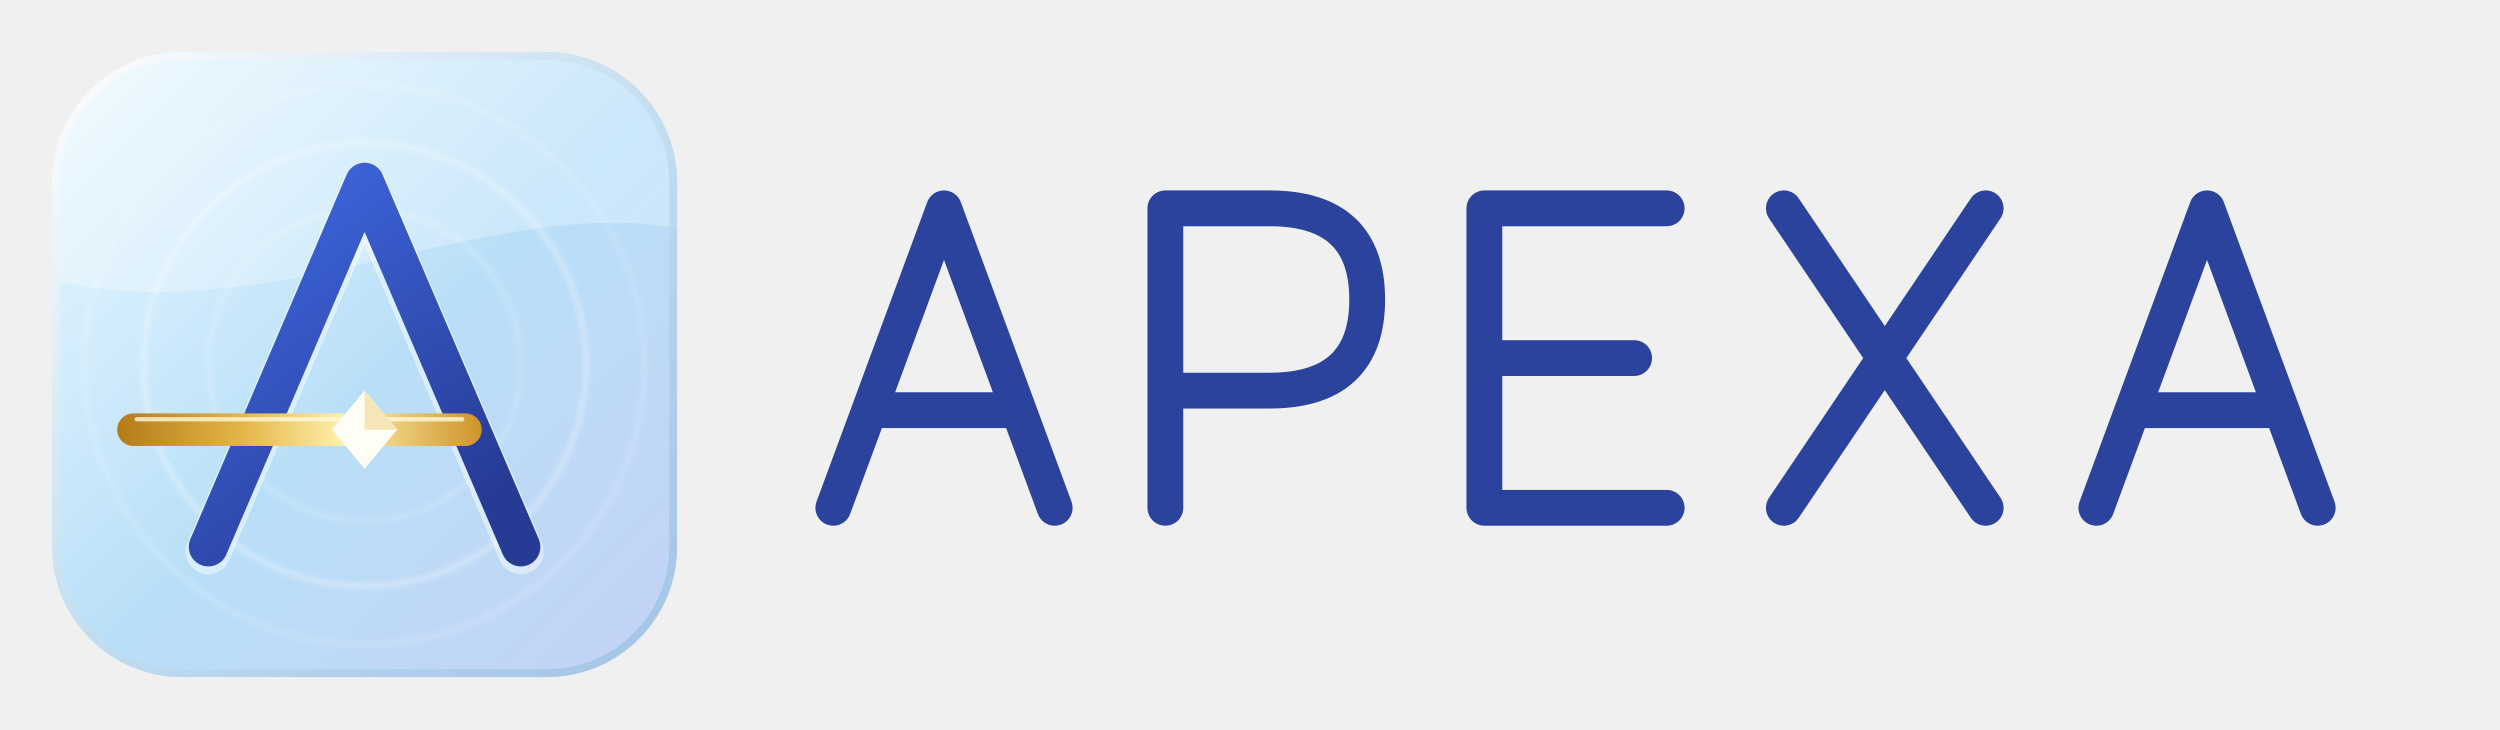
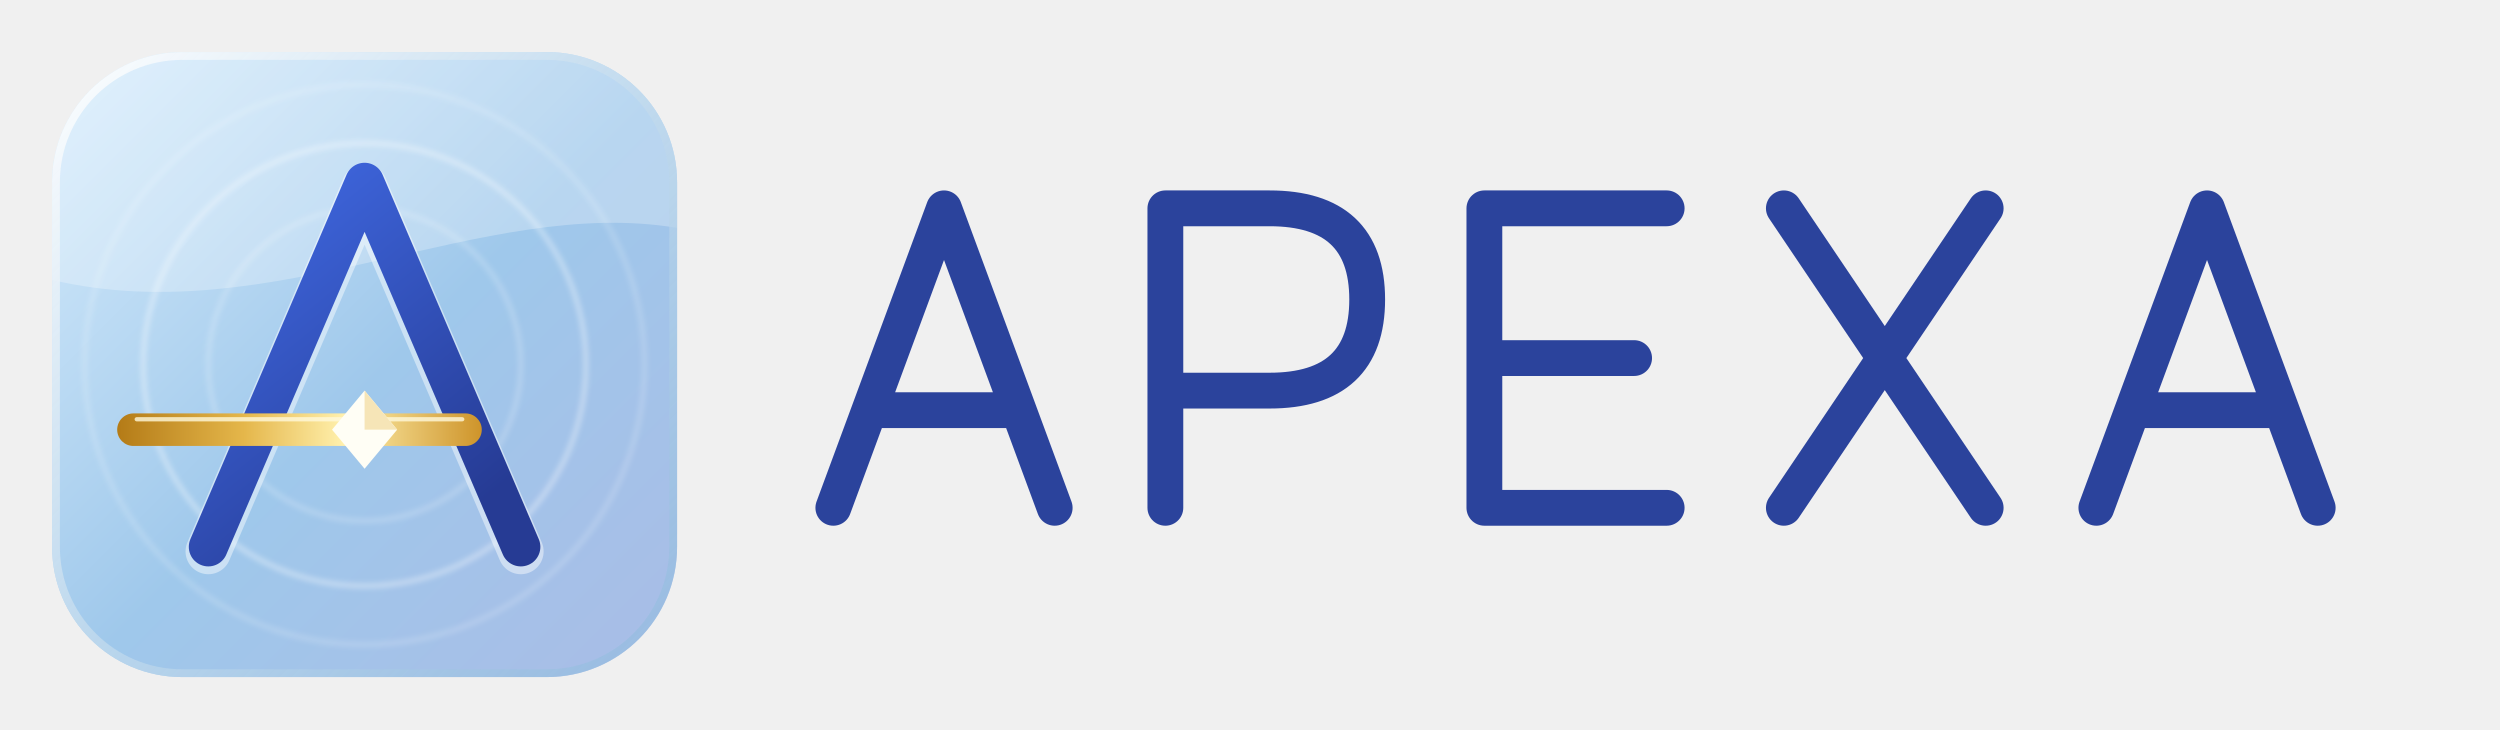
<svg xmlns="http://www.w3.org/2000/svg" viewBox="0 0 384 112">
  <g transform="translate(8 8)">
    <defs>
      <clipPath id="tile">
        <rect width="96" height="96" rx="20" />
      </clipPath>
      <linearGradient id="glass" x2="1" y2="1">
-         <stop stop-color="#edfaff" />
-         <stop offset=".52" stop-color="#b9dff8" />
-         <stop offset="1" stop-color="#c4d1f4" />
+         <stop stop-color="#d8edfc" />
+         <stop offset=".52" stop-color="#9fc8eb" />
+         <stop offset="1" stop-color="#a9bce6" />
      </linearGradient>
      <linearGradient id="edge" x2="1" y2="1">
        <stop stop-color="#fff" stop-opacity=".95" />
        <stop offset="1" stop-color="#8bb9dc" stop-opacity=".55" />
      </linearGradient>
      <linearGradient id="ink" x2=".7" y2="1">
        <stop stop-color="#416be6" />
        <stop offset="1" stop-color="#263b94" />
      </linearGradient>
      <linearGradient id="beam">
        <stop stop-color="#b47b17" />
        <stop offset=".35" stop-color="#e5b74b" />
        <stop offset=".62" stop-color="#fff0ad" />
        <stop offset="1" stop-color="#ce942a" />
      </linearGradient>
      <filter id="soft" x="-15%" y="-15%" width="130%" height="130%">
        <feGaussianBlur stdDeviation=".4" />
      </filter>
    </defs>
    <g clip-path="url(#tile)">
      <rect width="96" height="96" fill="url(#glass)" />
      <g fill="none" stroke="#fff" stroke-width=".9" filter="url(#soft)">
        <circle cx="48" cy="48" r="24" opacity=".18" />
        <circle cx="48" cy="48" r="34" opacity=".32" />
        <circle cx="48" cy="48" r="43" opacity=".16" />
      </g>
      <path d="M0 0h96v27C66 22 34 43 0 35Z" fill="#fff" opacity=".26" />
    </g>
    <rect x=".6" y=".6" width="94.8" height="94.8" rx="19.4" fill="none" stroke="url(#edge)" stroke-width="1.2" />
    <path d="M24 76 48 20 72 76" fill="none" stroke="#fff" stroke-width="7" stroke-linecap="round" stroke-linejoin="round" opacity=".45" transform="translate(0 .7)" />
    <path d="M24 76 48 20 72 76" fill="none" stroke="url(#ink)" stroke-width="6" stroke-linecap="round" stroke-linejoin="round" />
    <rect x="10" y="55.5" width="56" height="5" rx="2.5" fill="url(#beam)" />
    <path d="M13 56.4h50" stroke="#fff9db" stroke-width=".65" stroke-linecap="round" opacity=".8" />
    <path d="m48 52 5 6-5 6-5-6Z" fill="#fffef5" />
    <path d="m48 52 5 6h-5Z" fill="#f6e5b7" />
  </g>
  <g transform="translate(128 32)" fill="none" stroke="#2b439c" stroke-width="5.5" stroke-linecap="round" stroke-linejoin="round">
    <path d="M0 46 17 0 34 46M6 31h22" />
    <path d="M51 46V0h16q15 0 15 14T67 28H51" />
    <path d="M128 0H100v46h28M100 23h23" />
    <path d="m146 0 31 46m0-46-31 46" />
    <path d="m194 46 17-46 17 46m-28-15h22" />
  </g>
</svg>
